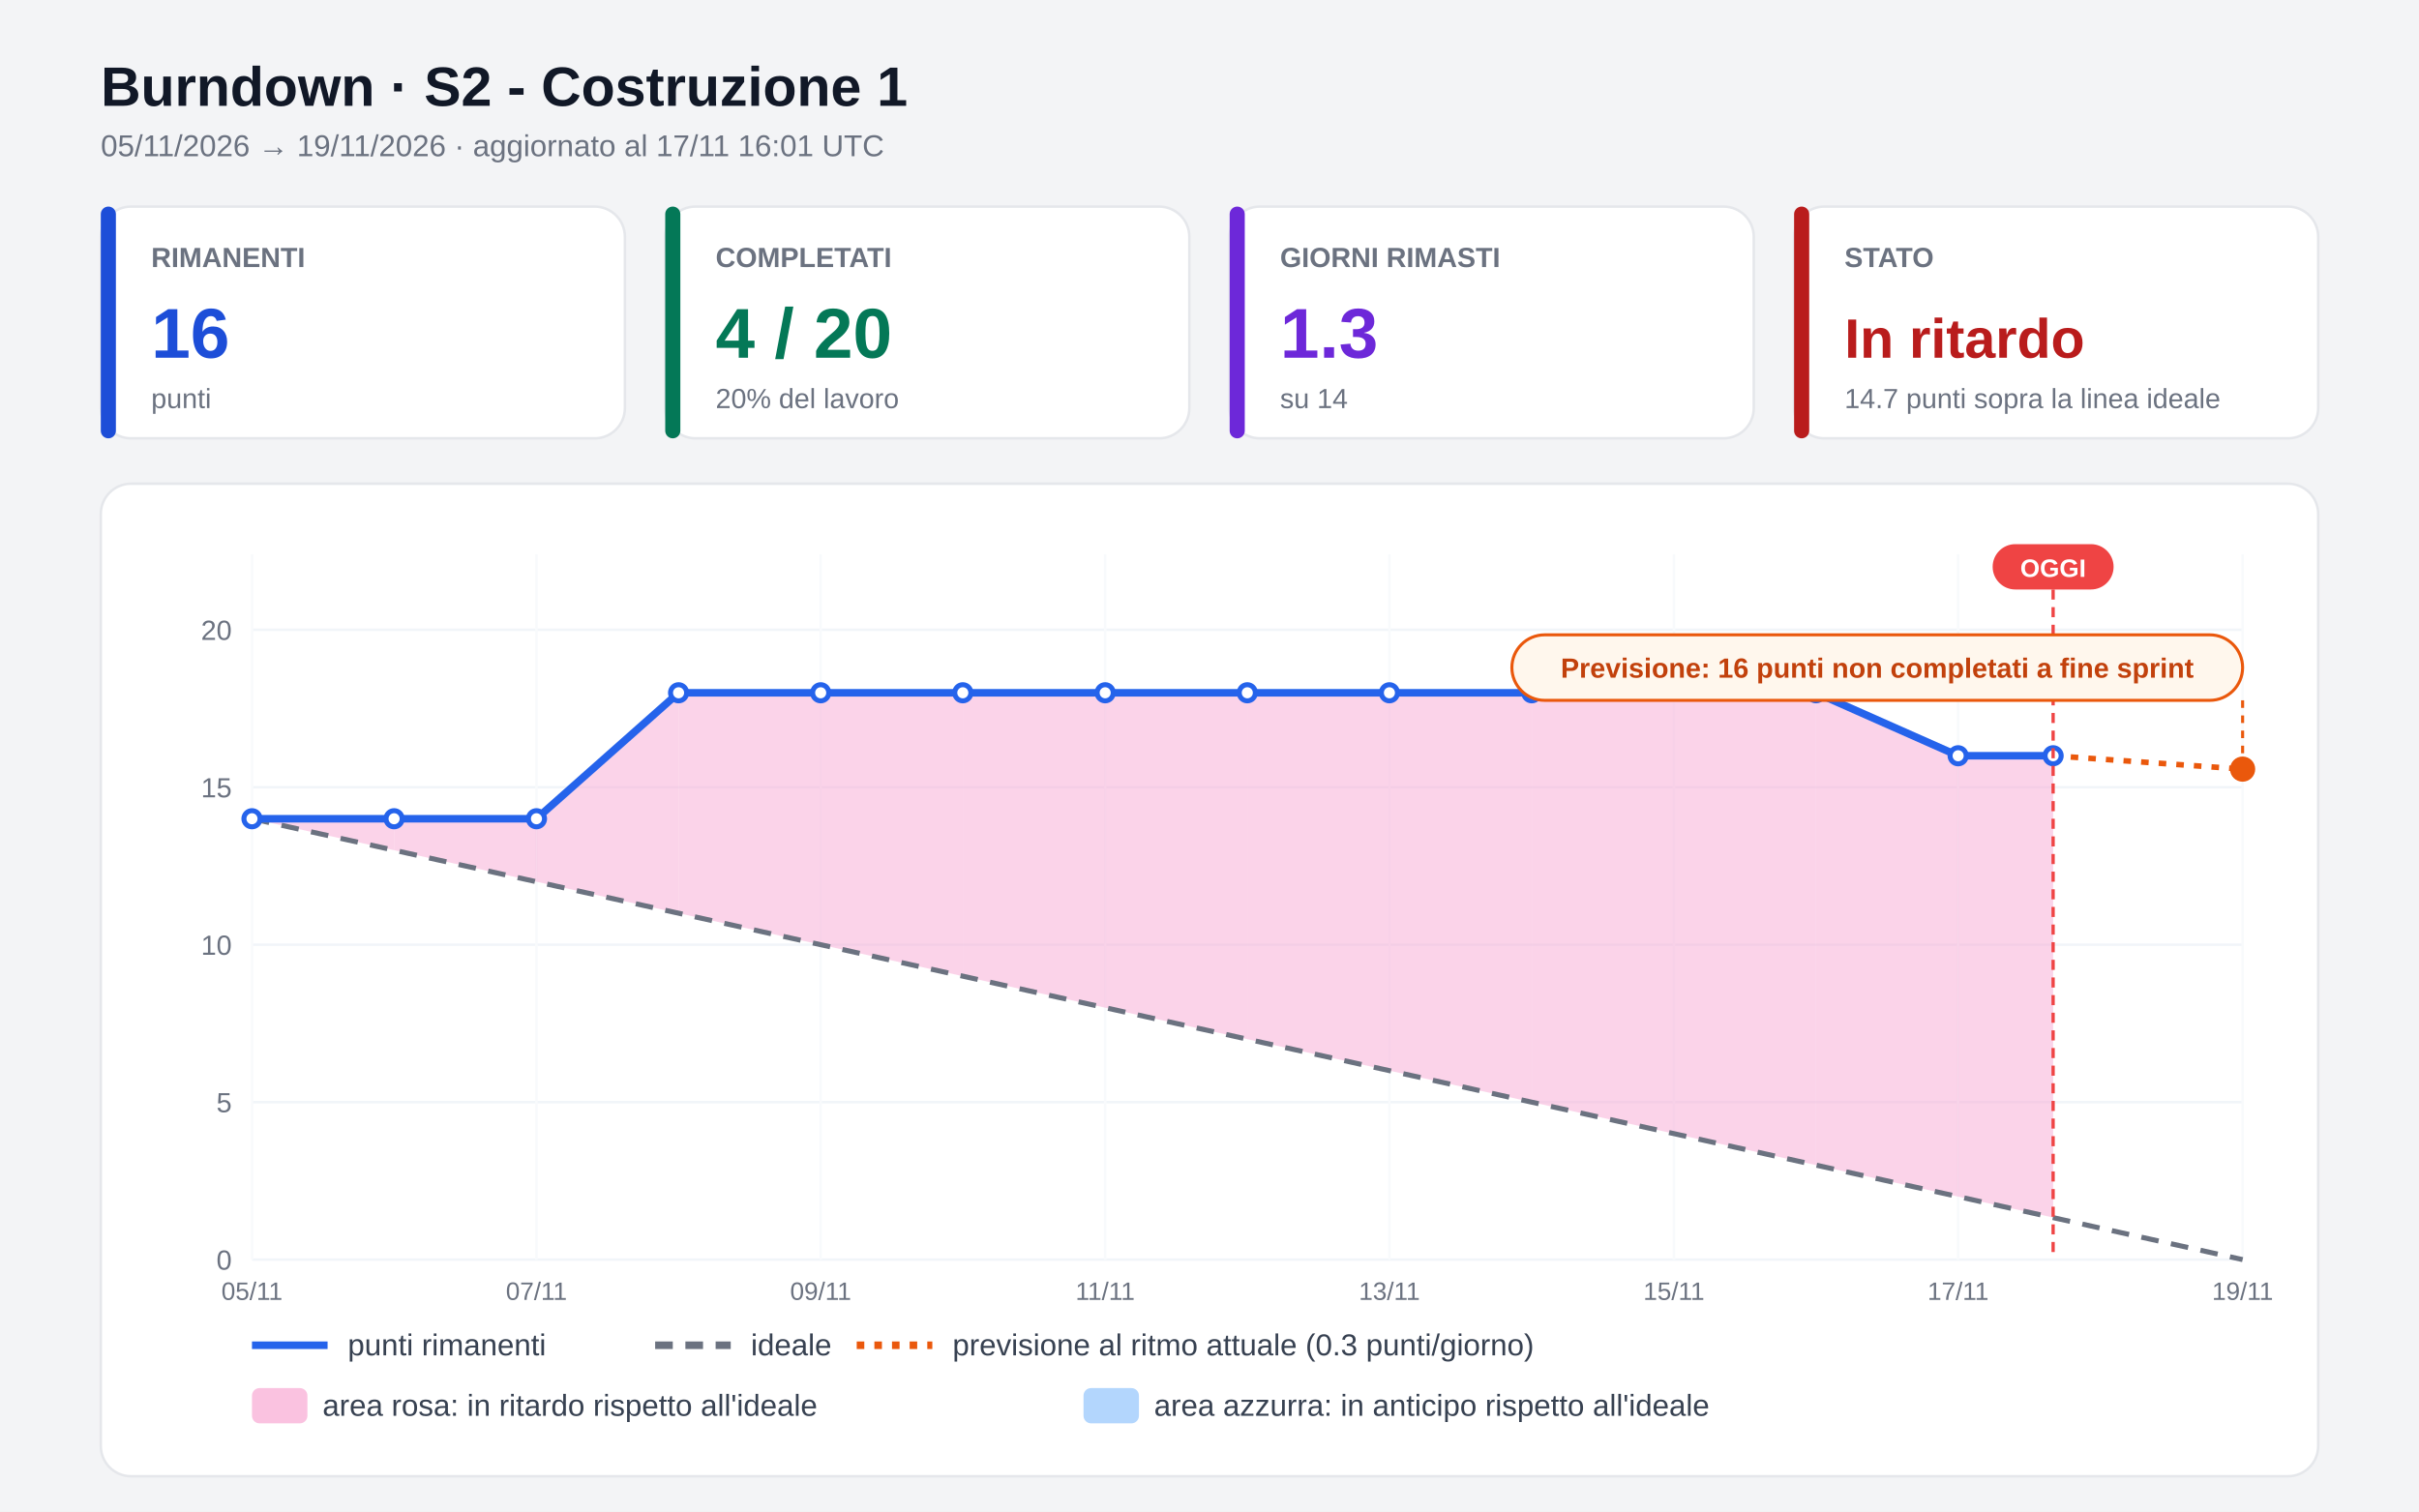
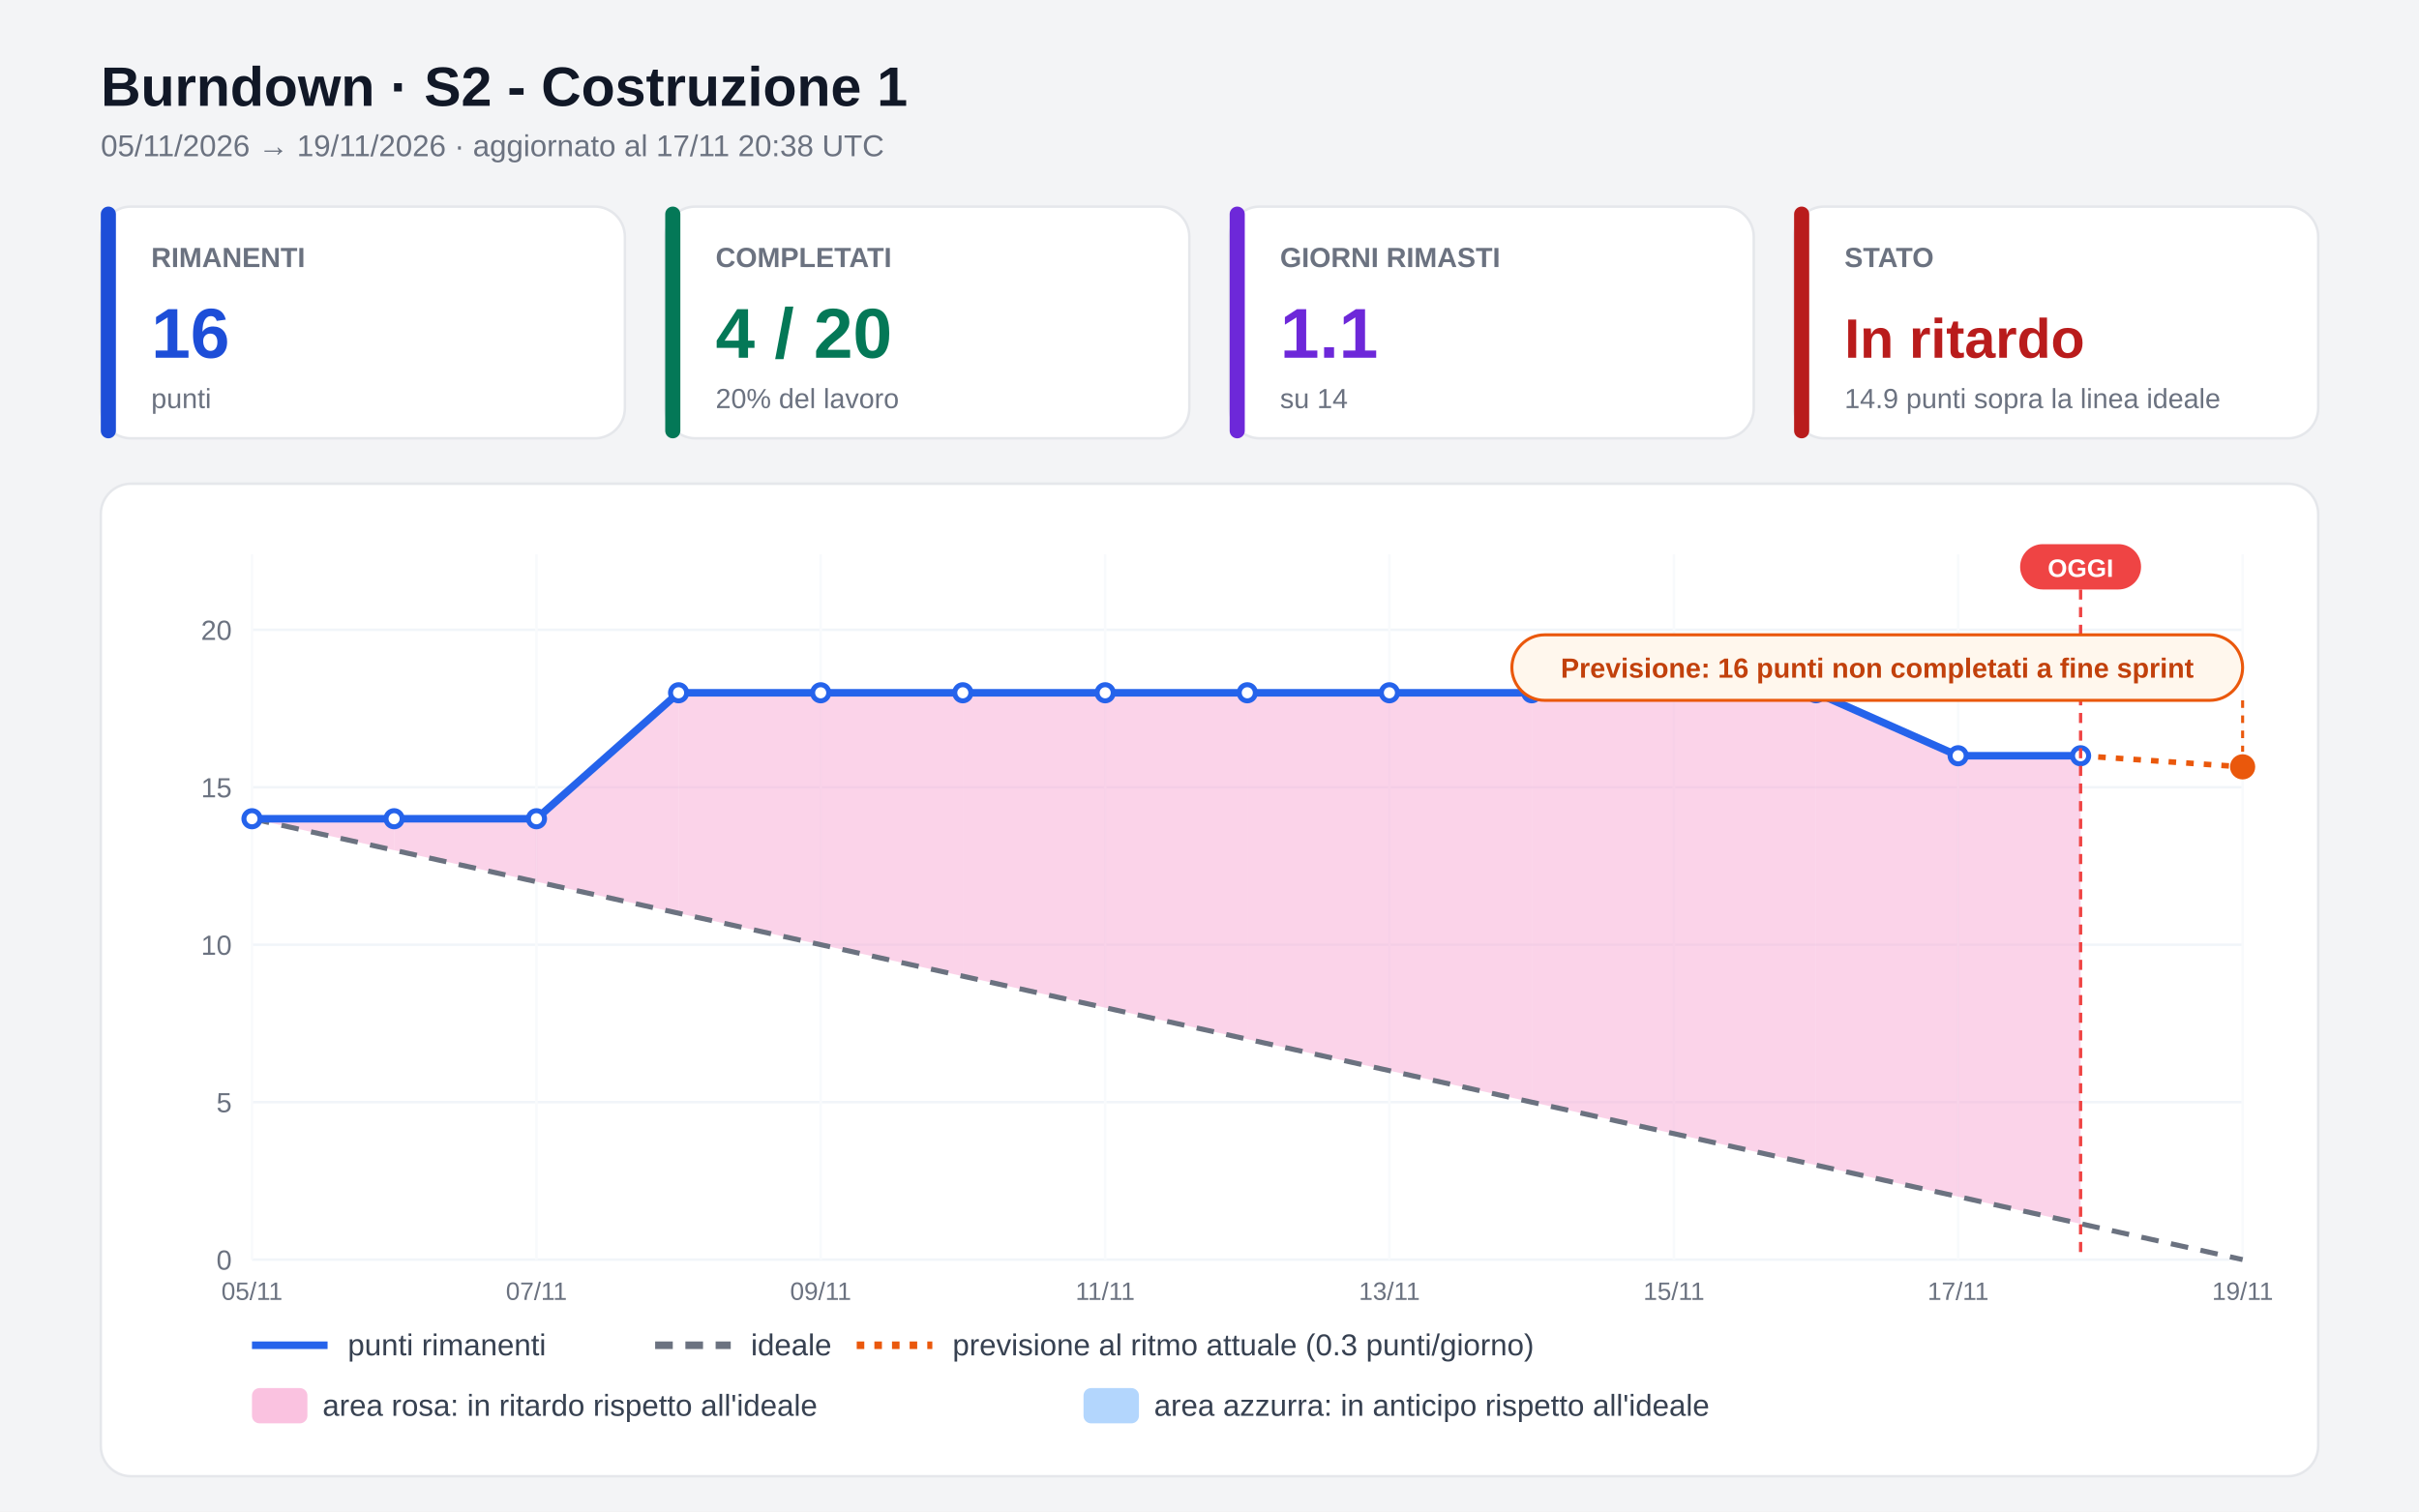
<svg xmlns="http://www.w3.org/2000/svg" viewBox="0 0 960 600" width="960" height="600" font-family="Arial">
  <rect width="960" height="600" fill="#f3f4f6" />
  <text x="40.0" y="42.0" font-size="22" text-anchor="start" fill="#111827" font-weight="bold">Burndown · S2 - Costruzione 1</text>
-   <text x="40.0" y="62.0" font-size="12" text-anchor="start" fill="#6b7280" font-weight="normal">05/11/2026 → 19/11/2026 · aggiornato al 17/11 16:01 UTC</text>
+   <text x="40.0" y="62.0" font-size="12" text-anchor="start" fill="#6b7280" font-weight="normal">05/11/2026 → 19/11/2026 · aggiornato al 17/11 20:38 UTC</text>
  <rect x="40.0" y="82.0" width="208.0" height="92.0" rx="12" fill="#ffffff" fill-opacity="1.0" stroke="#e5e7eb" stroke-width="1" />
  <rect x="40.0" y="82.0" width="6.0" height="92.0" rx="3" fill="#1d4ed8" fill-opacity="1.0" stroke="none" stroke-width="1" />
  <text x="60.0" y="106.0" font-size="11" text-anchor="start" fill="#6b7280" font-weight="bold">RIMANENTI</text>
  <text x="60.0" y="142.0" font-size="28" text-anchor="start" fill="#1d4ed8" font-weight="bold">16</text>
  <text x="60.0" y="162.0" font-size="11" text-anchor="start" fill="#6b7280" font-weight="normal">punti</text>
  <rect x="264.0" y="82.0" width="208.0" height="92.0" rx="12" fill="#ffffff" fill-opacity="1.0" stroke="#e5e7eb" stroke-width="1" />
  <rect x="264.0" y="82.0" width="6.0" height="92.0" rx="3" fill="#047857" fill-opacity="1.0" stroke="none" stroke-width="1" />
  <text x="284.0" y="106.0" font-size="11" text-anchor="start" fill="#6b7280" font-weight="bold">COMPLETATI</text>
  <text x="284.0" y="142.0" font-size="28" text-anchor="start" fill="#047857" font-weight="bold">4 / 20</text>
  <text x="284.0" y="162.0" font-size="11" text-anchor="start" fill="#6b7280" font-weight="normal">20% del lavoro</text>
  <rect x="488.0" y="82.0" width="208.0" height="92.0" rx="12" fill="#ffffff" fill-opacity="1.0" stroke="#e5e7eb" stroke-width="1" />
  <rect x="488.0" y="82.0" width="6.0" height="92.0" rx="3" fill="#6d28d9" fill-opacity="1.0" stroke="none" stroke-width="1" />
  <text x="508.0" y="106.0" font-size="11" text-anchor="start" fill="#6b7280" font-weight="bold">GIORNI RIMASTI</text>
-   <text x="508.0" y="142.0" font-size="28" text-anchor="start" fill="#6d28d9" font-weight="bold">1.3</text>
+   <text x="508.0" y="142.0" font-size="28" text-anchor="start" fill="#6d28d9" font-weight="bold">1.1</text>
  <text x="508.0" y="162.0" font-size="11" text-anchor="start" fill="#6b7280" font-weight="normal">su 14</text>
  <rect x="712.0" y="82.0" width="208.0" height="92.0" rx="12" fill="#ffffff" fill-opacity="1.0" stroke="#e5e7eb" stroke-width="1" />
  <rect x="712.0" y="82.0" width="6.0" height="92.0" rx="3" fill="#b91c1c" fill-opacity="1.0" stroke="none" stroke-width="1" />
  <text x="732.0" y="106.0" font-size="11" text-anchor="start" fill="#6b7280" font-weight="bold">STATO</text>
  <text x="732.0" y="142.0" font-size="22" text-anchor="start" fill="#b91c1c" font-weight="bold">In ritardo</text>
-   <text x="732.0" y="162.0" font-size="11" text-anchor="start" fill="#6b7280" font-weight="normal">14.7 punti sopra la linea ideale</text>
+   <text x="732.0" y="162.0" font-size="11" text-anchor="start" fill="#6b7280" font-weight="normal">14.9 punti sopra la linea ideale</text>
  <rect x="40.0" y="192.0" width="880.0" height="394.0" rx="12" fill="#ffffff" fill-opacity="1.0" stroke="#e5e7eb" stroke-width="1" />
  <line x1="100.0" y1="500.0" x2="890.0" y2="500.0" stroke="#f1f5f9" stroke-width="1" />
  <text x="92.0" y="504.0" font-size="11" text-anchor="end" fill="#6b7280" font-weight="normal">0</text>
  <line x1="100.0" y1="437.5" x2="890.0" y2="437.5" stroke="#f1f5f9" stroke-width="1" />
  <text x="92.0" y="441.5" font-size="11" text-anchor="end" fill="#6b7280" font-weight="normal">5</text>
  <line x1="100.0" y1="375.0" x2="890.0" y2="375.0" stroke="#f1f5f9" stroke-width="1" />
  <text x="92.0" y="379.0" font-size="11" text-anchor="end" fill="#6b7280" font-weight="normal">10</text>
  <line x1="100.0" y1="312.5" x2="890.0" y2="312.5" stroke="#f1f5f9" stroke-width="1" />
  <text x="92.0" y="316.5" font-size="11" text-anchor="end" fill="#6b7280" font-weight="normal">15</text>
  <line x1="100.0" y1="250.0" x2="890.0" y2="250.0" stroke="#f1f5f9" stroke-width="1" />
  <text x="92.0" y="254.0" font-size="11" text-anchor="end" fill="#6b7280" font-weight="normal">20</text>
  <line x1="100.0" y1="220.0" x2="100.0" y2="500.0" stroke="#f8fafc" stroke-width="1" />
  <text x="100.0" y="516.0" font-size="10" text-anchor="middle" fill="#6b7280" font-weight="normal">05/11</text>
  <line x1="212.9" y1="220.0" x2="212.9" y2="500.0" stroke="#f8fafc" stroke-width="1" />
  <text x="212.9" y="516.0" font-size="10" text-anchor="middle" fill="#6b7280" font-weight="normal">07/11</text>
  <line x1="325.7" y1="220.0" x2="325.7" y2="500.0" stroke="#f8fafc" stroke-width="1" />
  <text x="325.7" y="516.0" font-size="10" text-anchor="middle" fill="#6b7280" font-weight="normal">09/11</text>
  <line x1="438.6" y1="220.0" x2="438.6" y2="500.0" stroke="#f8fafc" stroke-width="1" />
  <text x="438.6" y="516.0" font-size="10" text-anchor="middle" fill="#6b7280" font-weight="normal">11/11</text>
  <line x1="551.4" y1="220.0" x2="551.4" y2="500.0" stroke="#f8fafc" stroke-width="1" />
  <text x="551.4" y="516.0" font-size="10" text-anchor="middle" fill="#6b7280" font-weight="normal">13/11</text>
  <line x1="664.3" y1="220.0" x2="664.3" y2="500.0" stroke="#f8fafc" stroke-width="1" />
  <text x="664.3" y="516.0" font-size="10" text-anchor="middle" fill="#6b7280" font-weight="normal">15/11</text>
  <line x1="777.1" y1="220.0" x2="777.1" y2="500.0" stroke="#f8fafc" stroke-width="1" />
  <text x="777.1" y="516.0" font-size="10" text-anchor="middle" fill="#6b7280" font-weight="normal">17/11</text>
  <line x1="890.0" y1="220.0" x2="890.0" y2="500.0" stroke="#f8fafc" stroke-width="1" />
  <text x="890.0" y="516.0" font-size="10" text-anchor="middle" fill="#6b7280" font-weight="normal">19/11</text>
  <polygon points="100.0,325.0 156.4,325.0 156.4,337.5 100.0,325.0" fill="#f9a8d4" fill-opacity="0.5" stroke="none" stroke-width="1.5" stroke-linejoin="round" />
  <polygon points="156.4,325.0 212.9,325.0 212.9,350.0 156.4,337.5" fill="#f9a8d4" fill-opacity="0.5" stroke="none" stroke-width="1.5" stroke-linejoin="round" />
  <polygon points="212.9,325.0 269.3,275.0 269.3,362.5 212.9,350.0" fill="#f9a8d4" fill-opacity="0.5" stroke="none" stroke-width="1.5" stroke-linejoin="round" />
  <polygon points="269.3,275.0 325.7,275.0 325.7,375.0 269.3,362.5" fill="#f9a8d4" fill-opacity="0.5" stroke="none" stroke-width="1.5" stroke-linejoin="round" />
  <polygon points="325.7,275.0 382.1,275.0 382.1,387.5 325.7,375.0" fill="#f9a8d4" fill-opacity="0.5" stroke="none" stroke-width="1.5" stroke-linejoin="round" />
  <polygon points="382.1,275.0 438.6,275.0 438.6,400.0 382.1,387.5" fill="#f9a8d4" fill-opacity="0.5" stroke="none" stroke-width="1.5" stroke-linejoin="round" />
  <polygon points="438.6,275.0 495.0,275.0 495.0,412.5 438.6,400.0" fill="#f9a8d4" fill-opacity="0.5" stroke="none" stroke-width="1.5" stroke-linejoin="round" />
  <polygon points="495.0,275.0 551.4,275.0 551.4,425.0 495.0,412.5" fill="#f9a8d4" fill-opacity="0.5" stroke="none" stroke-width="1.5" stroke-linejoin="round" />
  <polygon points="551.4,275.0 607.9,275.0 607.9,437.5 551.4,425.0" fill="#f9a8d4" fill-opacity="0.5" stroke="none" stroke-width="1.5" stroke-linejoin="round" />
  <polygon points="607.9,275.0 664.3,262.5 664.3,450.0 607.9,437.5" fill="#f9a8d4" fill-opacity="0.5" stroke="none" stroke-width="1.5" stroke-linejoin="round" />
  <polygon points="664.3,262.5 720.7,275.0 720.7,462.5 664.3,450.0" fill="#f9a8d4" fill-opacity="0.5" stroke="none" stroke-width="1.5" stroke-linejoin="round" />
  <polygon points="720.7,275.0 777.1,300.0 777.1,475.0 720.7,462.5" fill="#f9a8d4" fill-opacity="0.5" stroke="none" stroke-width="1.5" stroke-linejoin="round" />
-   <polygon points="777.1,300.0 814.8,300.0 814.8,483.3 777.1,475.0" fill="#f9a8d4" fill-opacity="0.5" stroke="none" stroke-width="1.5" stroke-linejoin="round" />
+   <polygon points="777.1,300.0 825.7,300.0 825.7,485.8 777.1,475.0" fill="#f9a8d4" fill-opacity="0.5" stroke="none" stroke-width="1.5" stroke-linejoin="round" />
  <polyline points="100.0,325.0 890.0,500.0" fill="none" fill-opacity="1.0" stroke="#6b7280" stroke-width="2" stroke-linejoin="round" stroke-dasharray="7 5" />
-   <polyline points="814.8,300.0 890.0,305.3" fill="none" fill-opacity="1.0" stroke="#ea580c" stroke-width="2.2" stroke-linejoin="round" stroke-dasharray="3 4" />
-   <polyline points="100.0,325.0 156.4,325.0 212.9,325.0 269.3,275.0 325.7,275.0 382.1,275.0 438.6,275.0 495.0,275.0 551.4,275.0 607.9,275.0 664.3,262.5 720.7,275.0 777.1,300.0 814.8,300.0" fill="none" fill-opacity="1.0" stroke="#2563eb" stroke-width="3" stroke-linejoin="round" />
+   <polyline points="825.7,300.0 890.0,304.4" fill="none" fill-opacity="1.0" stroke="#ea580c" stroke-width="2.2" stroke-linejoin="round" stroke-dasharray="3 4" />
+   <polyline points="100.0,325.0 156.4,325.0 212.9,325.0 269.3,275.0 325.7,275.0 382.1,275.0 438.6,275.0 495.0,275.0 551.4,275.0 607.9,275.0 664.3,262.5 720.7,275.0 777.1,300.0 825.7,300.0" fill="none" fill-opacity="1.0" stroke="#2563eb" stroke-width="3" stroke-linejoin="round" />
  <circle cx="100.0" cy="325.0" r="3.2" fill="#ffffff" stroke="#2563eb" stroke-width="2" />
  <circle cx="156.4" cy="325.0" r="3.2" fill="#ffffff" stroke="#2563eb" stroke-width="2" />
  <circle cx="212.9" cy="325.0" r="3.2" fill="#ffffff" stroke="#2563eb" stroke-width="2" />
  <circle cx="269.3" cy="275.0" r="3.2" fill="#ffffff" stroke="#2563eb" stroke-width="2" />
  <circle cx="325.7" cy="275.0" r="3.2" fill="#ffffff" stroke="#2563eb" stroke-width="2" />
  <circle cx="382.1" cy="275.0" r="3.2" fill="#ffffff" stroke="#2563eb" stroke-width="2" />
  <circle cx="438.6" cy="275.0" r="3.2" fill="#ffffff" stroke="#2563eb" stroke-width="2" />
  <circle cx="495.0" cy="275.0" r="3.2" fill="#ffffff" stroke="#2563eb" stroke-width="2" />
  <circle cx="551.4" cy="275.0" r="3.2" fill="#ffffff" stroke="#2563eb" stroke-width="2" />
  <circle cx="607.9" cy="275.0" r="3.2" fill="#ffffff" stroke="#2563eb" stroke-width="2" />
  <circle cx="664.3" cy="262.5" r="3.2" fill="#ffffff" stroke="#2563eb" stroke-width="2" />
  <circle cx="720.7" cy="275.0" r="3.2" fill="#ffffff" stroke="#2563eb" stroke-width="2" />
  <circle cx="777.1" cy="300.0" r="3.2" fill="#ffffff" stroke="#2563eb" stroke-width="2" />
-   <circle cx="814.8" cy="300.0" r="3.2" fill="#ffffff" stroke="#2563eb" stroke-width="2" />
-   <line x1="814.8" y1="220.0" x2="814.8" y2="500.0" stroke="#ef4444" stroke-width="1.3" stroke-dasharray="4 3" />
-   <rect x="790.8" y="216.0" width="48.0" height="18.0" rx="9" fill="#ef4444" fill-opacity="1.0" stroke="none" stroke-width="1" />
-   <text x="814.8" y="229.0" font-size="10" text-anchor="middle" fill="#ffffff" font-weight="bold">OGGI</text>
-   <circle cx="890.0" cy="305.3" r="5" fill="#ea580c" />
-   <line x1="890.0" y1="278.0" x2="890.0" y2="299.3" stroke="#ea580c" stroke-width="1.2" stroke-dasharray="3 3" />
+   <circle cx="825.7" cy="300.0" r="3.2" fill="#ffffff" stroke="#2563eb" stroke-width="2" />
+   <line x1="825.7" y1="220.0" x2="825.7" y2="500.0" stroke="#ef4444" stroke-width="1.3" stroke-dasharray="4 3" />
+   <rect x="801.7" y="216.0" width="48.0" height="18.0" rx="9" fill="#ef4444" fill-opacity="1.0" stroke="none" stroke-width="1" />
+   <text x="825.7" y="229.0" font-size="10" text-anchor="middle" fill="#ffffff" font-weight="bold">OGGI</text>
+   <circle cx="890.0" cy="304.4" r="5" fill="#ea580c" />
+   <line x1="890.0" y1="278.0" x2="890.0" y2="298.4" stroke="#ea580c" stroke-width="1.2" stroke-dasharray="3 3" />
  <rect x="600.0" y="252.0" width="290.0" height="26.0" rx="13" fill="#fff7ed" fill-opacity="1.0" stroke="#ea580c" stroke-width="1.2" />
  <text x="745.0" y="269.0" font-size="11" text-anchor="middle" fill="#c2410c" font-weight="bold">Previsione: 16 punti non completati a fine sprint</text>
  <line x1="100.0" y1="534.0" x2="130.0" y2="534.0" stroke="#2563eb" stroke-width="3" />
  <text x="138.0" y="538.0" font-size="12" text-anchor="start" fill="#374151" font-weight="normal">punti rimanenti</text>
  <line x1="260.0" y1="534.0" x2="290.0" y2="534.0" stroke="#6b7280" stroke-width="3" stroke-dasharray="7 5" />
  <text x="298.0" y="538.0" font-size="12" text-anchor="start" fill="#374151" font-weight="normal">ideale</text>
  <line x1="340.0" y1="534.0" x2="370.0" y2="534.0" stroke="#ea580c" stroke-width="3" stroke-dasharray="3 4" />
  <text x="378.0" y="538.0" font-size="12" text-anchor="start" fill="#374151" font-weight="normal">previsione al ritmo attuale (0.3 punti/giorno)</text>
  <rect x="100.0" y="551.0" width="22.0" height="14.0" rx="3" fill="#f9a8d4" fill-opacity="0.7" stroke="none" stroke-width="1" />
  <text x="128.0" y="562.0" font-size="12" text-anchor="start" fill="#374151" font-weight="normal">area rosa: in ritardo rispetto all'ideale</text>
  <rect x="430.0" y="551.0" width="22.0" height="14.0" rx="3" fill="#93c5fd" fill-opacity="0.7" stroke="none" stroke-width="1" />
  <text x="458.0" y="562.0" font-size="12" text-anchor="start" fill="#374151" font-weight="normal">area azzurra: in anticipo rispetto all'ideale</text>
</svg>
